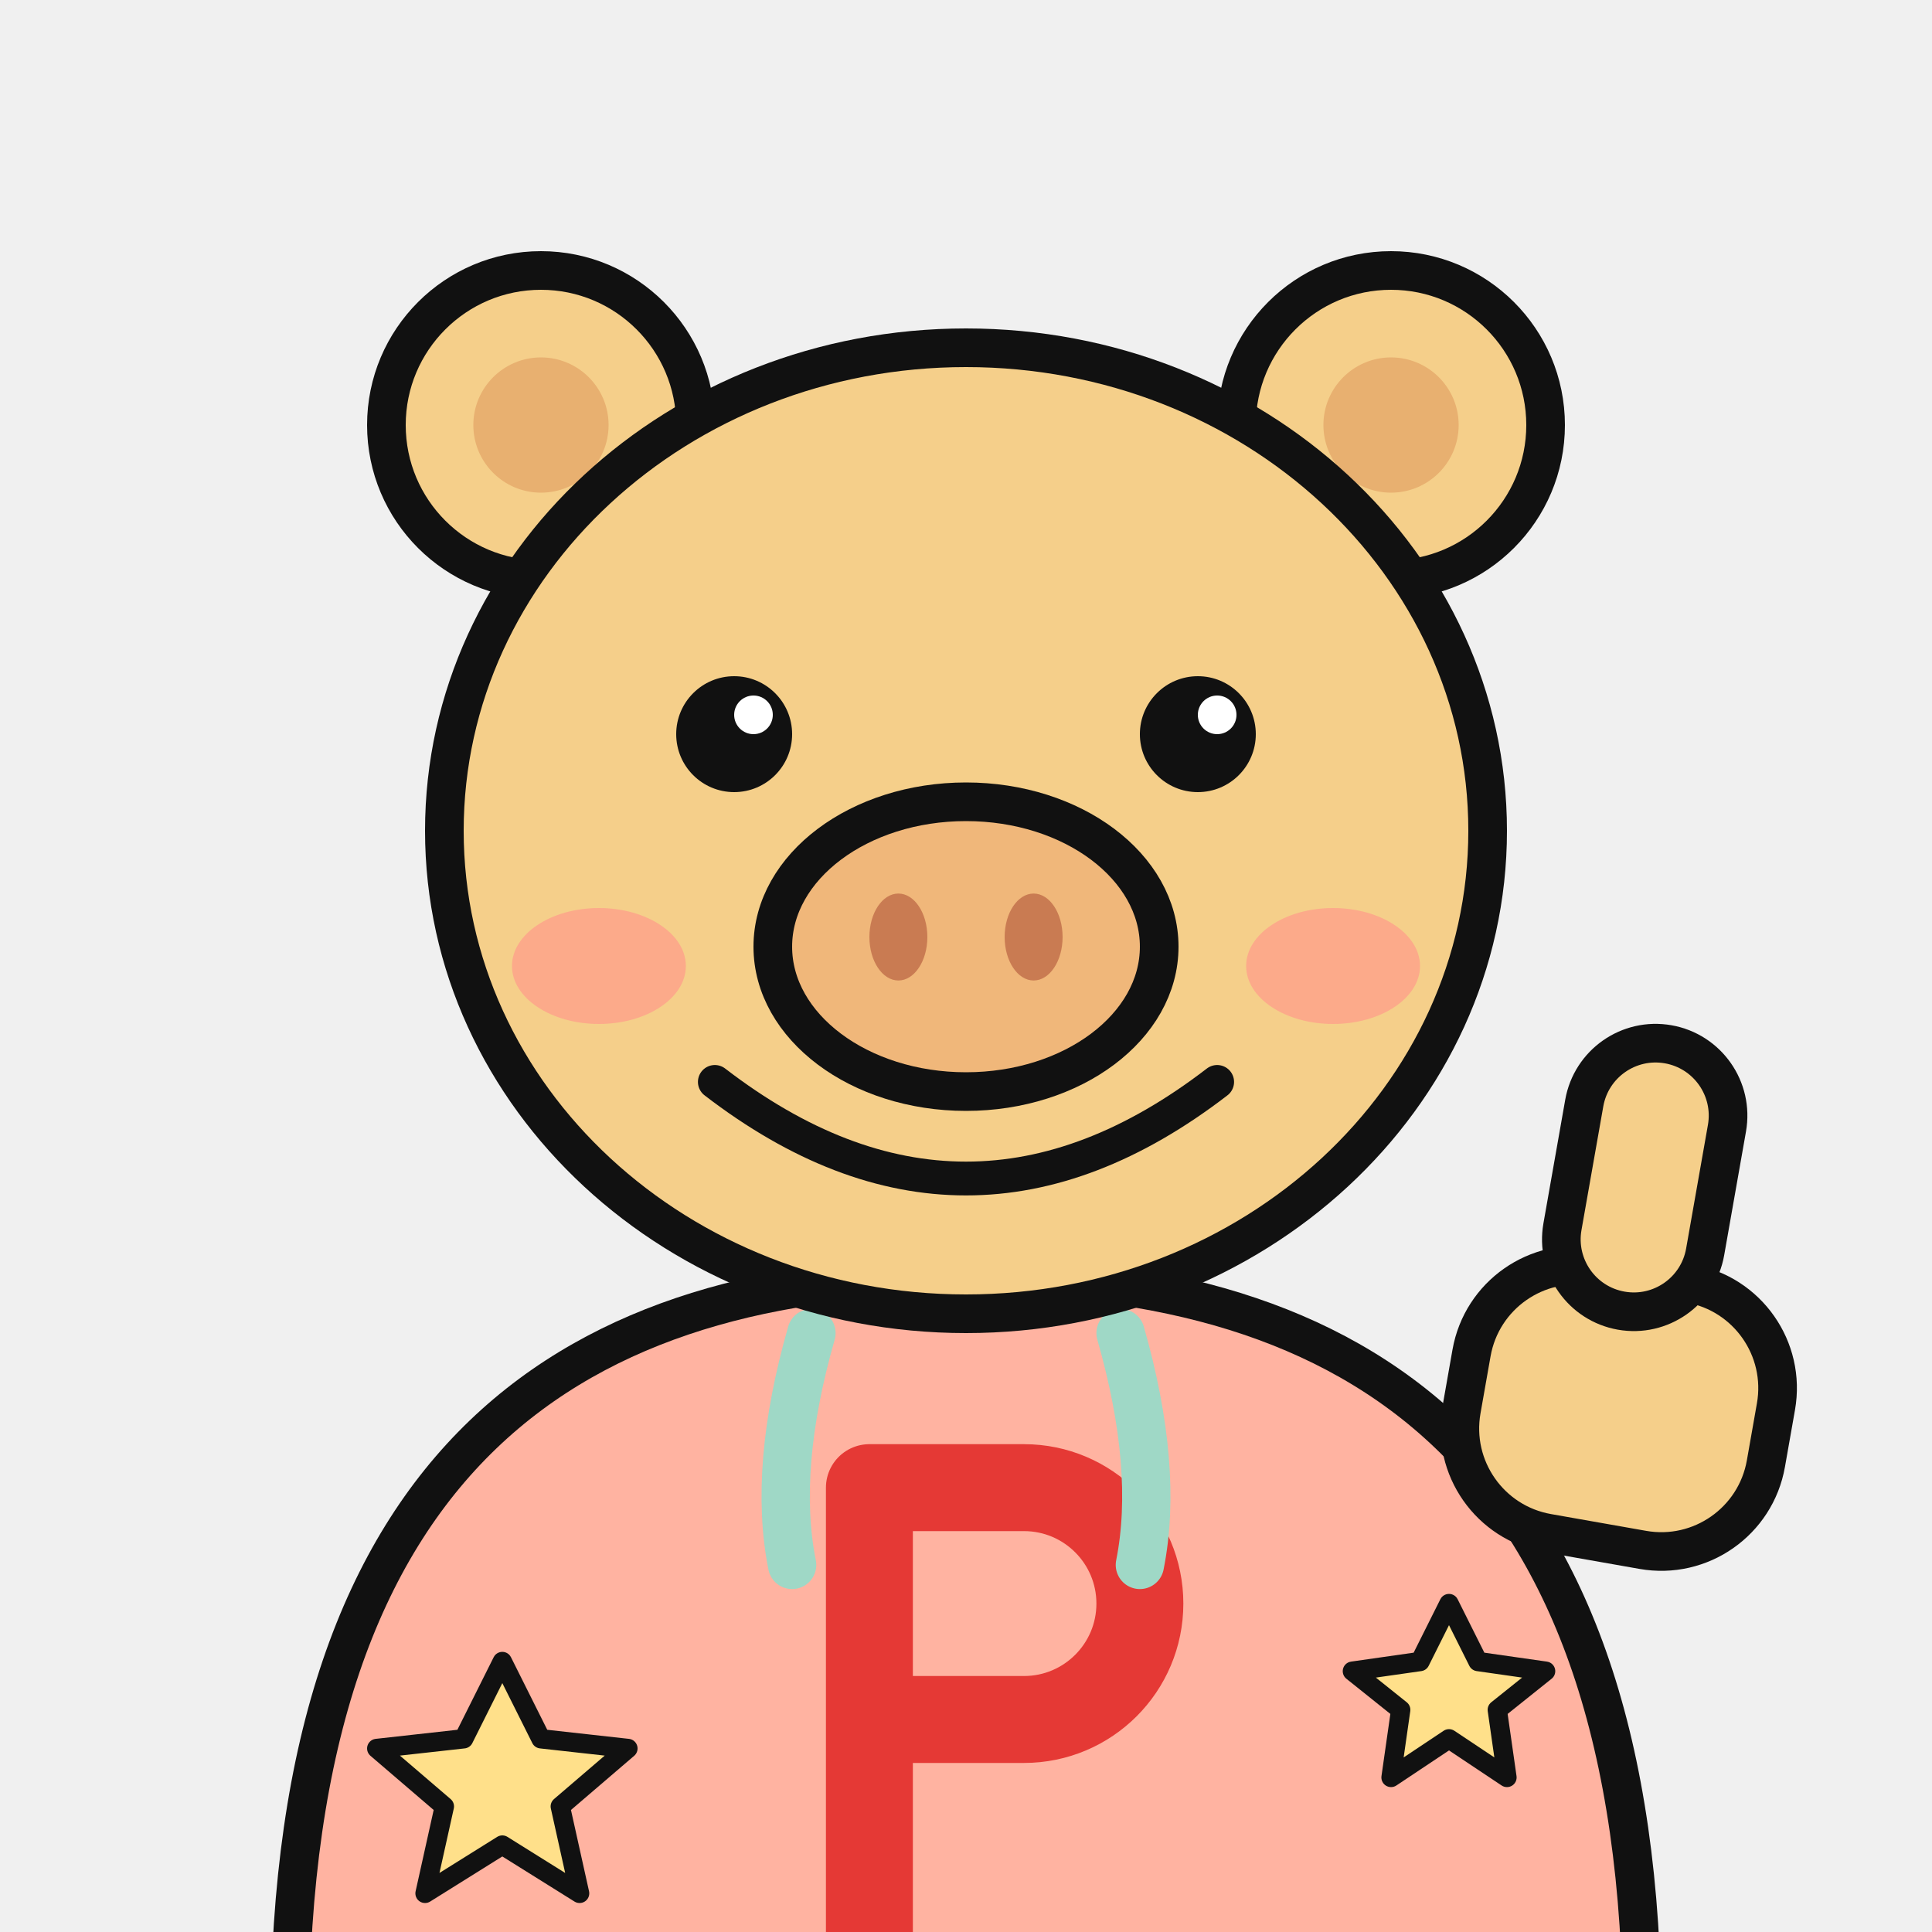
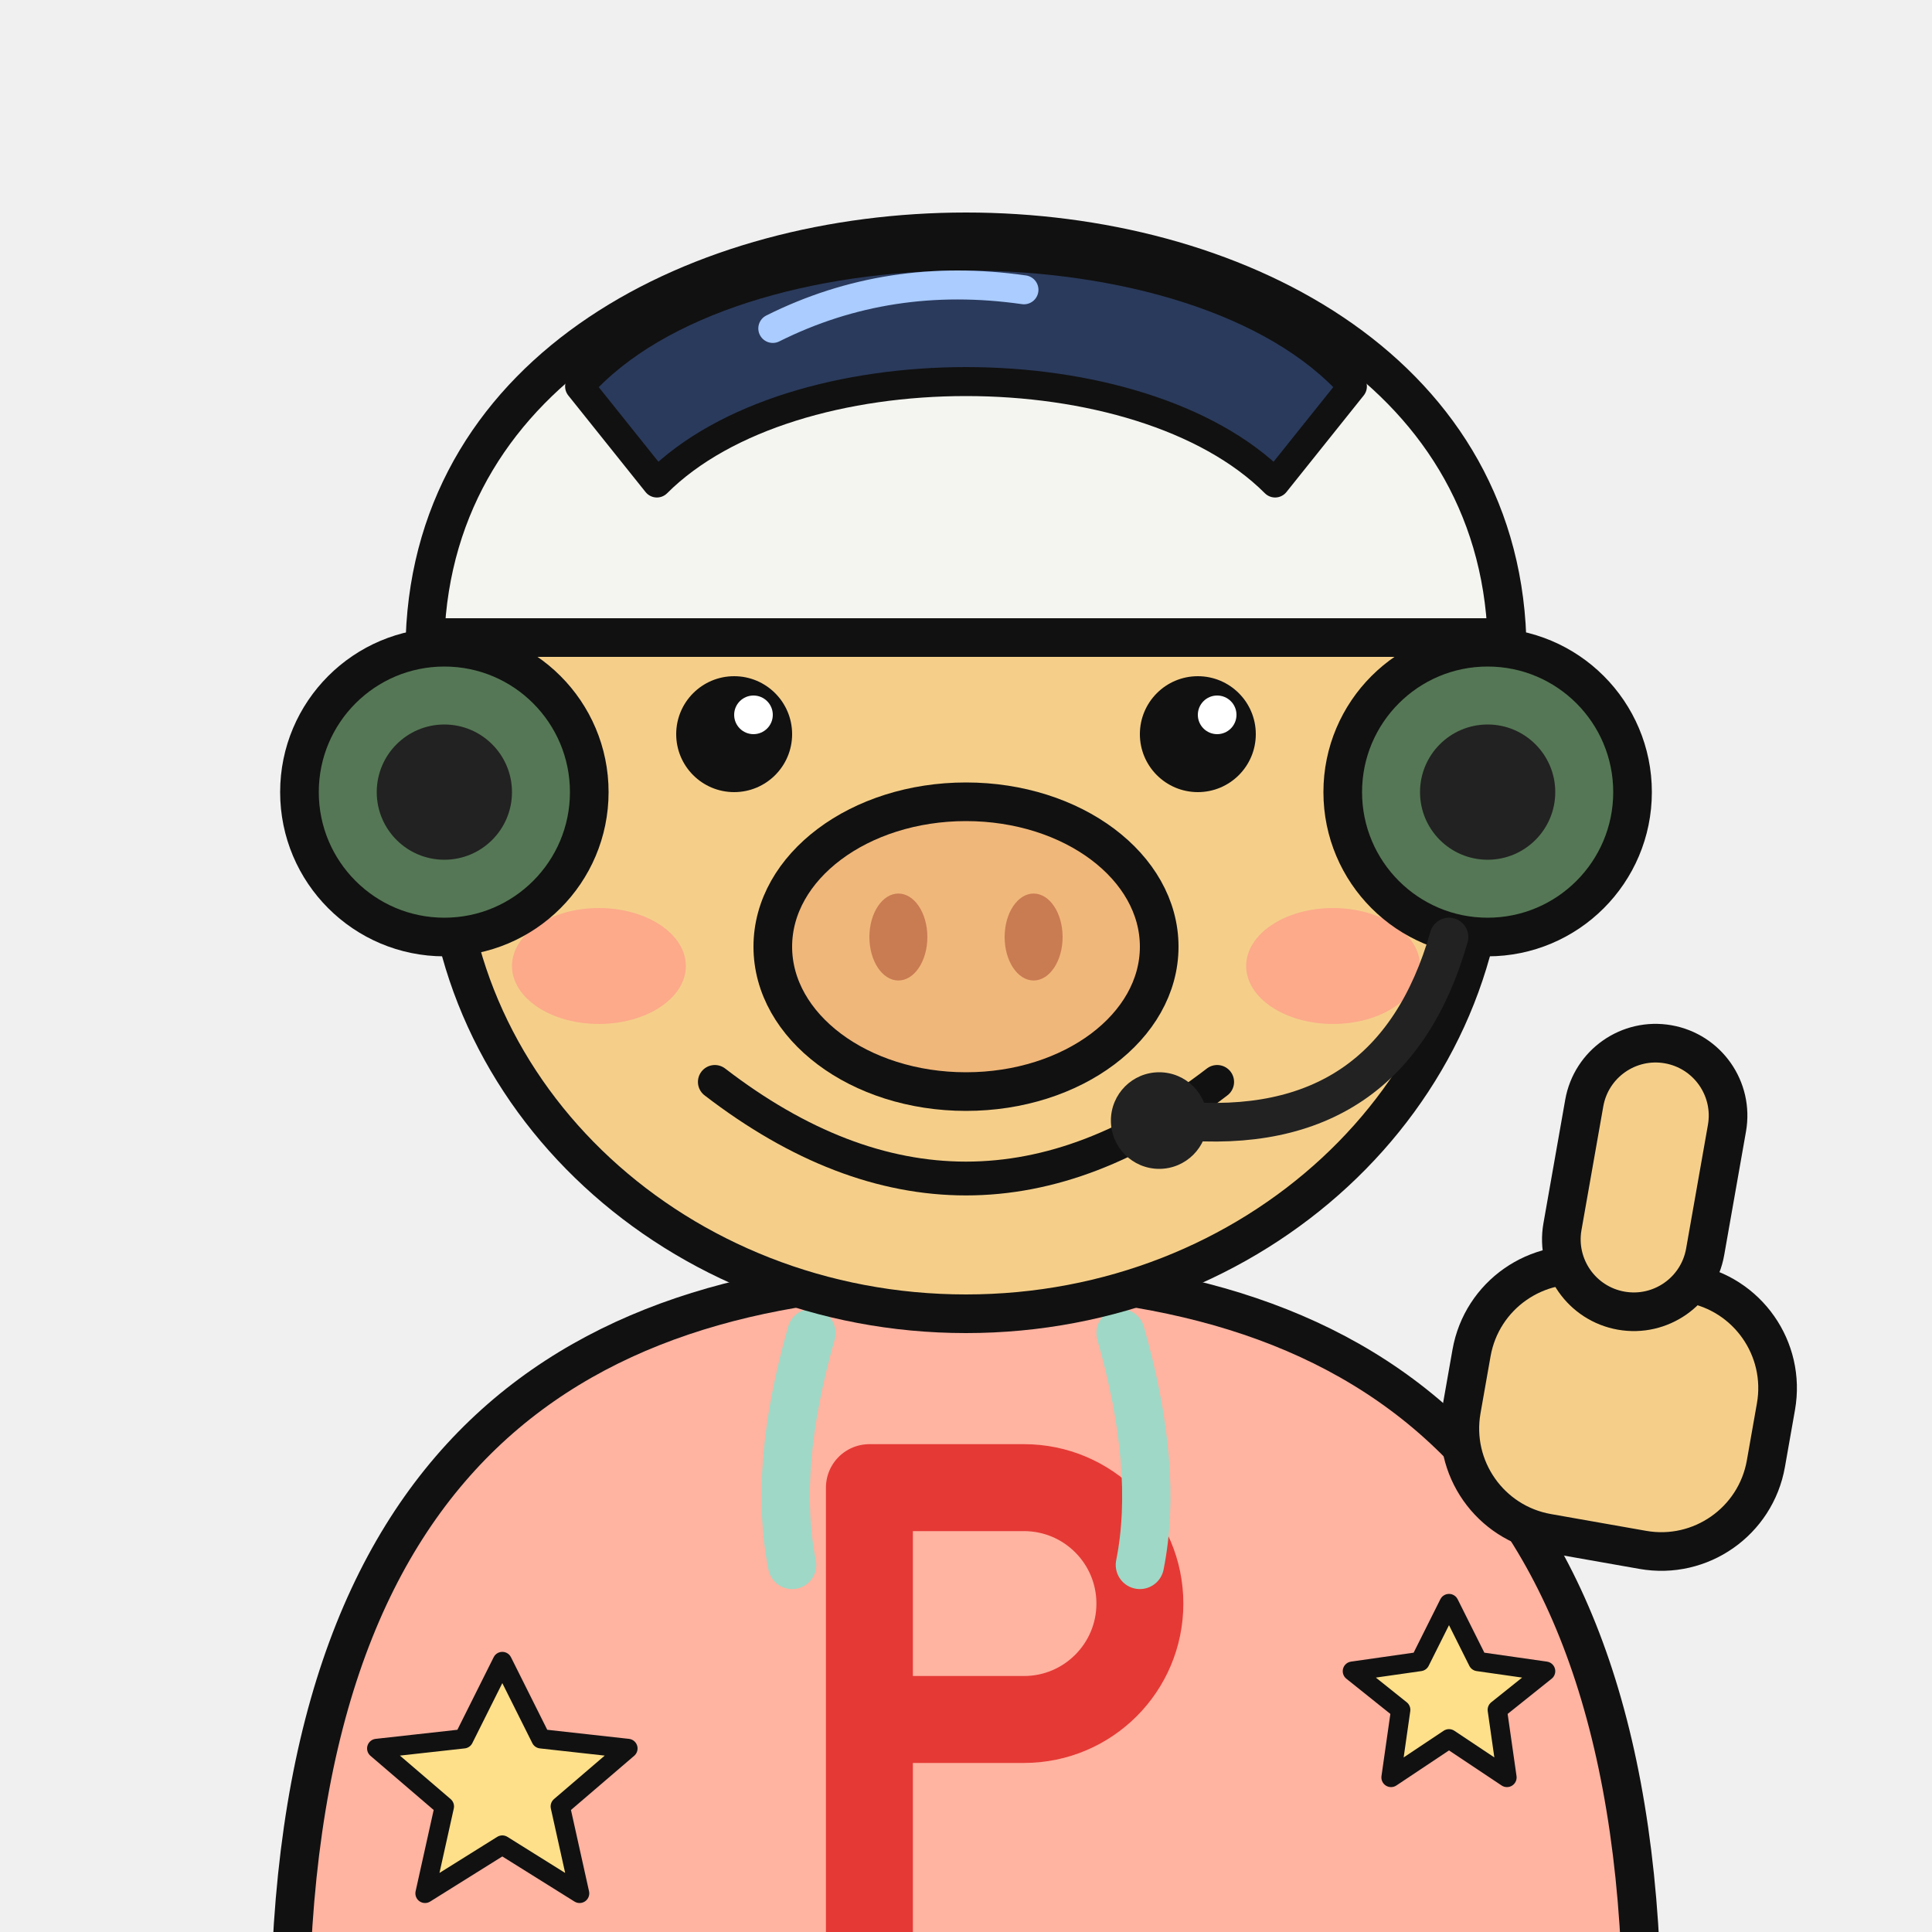
<svg xmlns="http://www.w3.org/2000/svg" viewBox="0 0 200 200">
  <g stroke="#111" stroke-width="4" stroke-linejoin="round" stroke-linecap="round">
    <path d="M30 210 C30 150 60 132 100 132 C140 132 170 150 170 210 z" fill="#ffb3a1" />
    <g fill="#ffe08a" stroke-width="2">
      <path d="M52 172 l4 8 l9 1 l-7 6 l2 9 l-8 -5 l-8 5 l2 -9 l-7 -6 l9 -1 z" />
      <path d="M150 166 l3 6 l7 1 l-5 4 l1 7 l-6 -4 l-6 4 l1 -7 l-5 -4 l7 -1 z" />
    </g>
    <path d="M90 200 v-46 h16 a12 12 0 0 1 0 24 h-16" fill="none" stroke="#e53935" stroke-width="9" />
    <path d="M84 138 q-4 14 -2 24 M116 138 q4 14 2 24" fill="none" stroke="#9fd8c6" stroke-width="5" />
-     <circle cx="56" cy="44" r="16" fill="#f5cf8a" />
-     <circle cx="144" cy="44" r="16" fill="#f5cf8a" />
-     <circle cx="56" cy="44" r="7" fill="#e8b070" stroke="none" />
-     <circle cx="144" cy="44" r="7" fill="#e8b070" stroke="none" />
    <ellipse cx="100" cy="86" rx="54" ry="50" fill="#f5cf8a" />
    <ellipse cx="100" cy="98" rx="20" ry="15" fill="#f0b77a" />
    <ellipse cx="93" cy="97" rx="3" ry="4.5" fill="#c97b52" stroke="none" />
    <ellipse cx="107" cy="97" rx="3" ry="4.5" fill="#c97b52" stroke="none" />
    <circle cx="76" cy="76" r="6" fill="#111" stroke="none" />
    <circle cx="124" cy="76" r="6" fill="#111" stroke="none" />
    <circle cx="78" cy="74" r="2" fill="#fff" stroke="none" />
    <circle cx="126" cy="74" r="2" fill="#fff" stroke="none" />
    <path d="M74 112 q26 20 52 0" fill="none" stroke-width="3.5" />
    <ellipse cx="62" cy="100" rx="9" ry="6" fill="#ff9a8a" stroke="none" opacity="0.7" />
    <ellipse cx="138" cy="100" rx="9" ry="6" fill="#ff9a8a" stroke="none" opacity="0.7" />
+     <path d="M44 66 C46 10 154 10 156 66 z" fill="#f4f4f0" />
+     <path d="M60 40 C76 22 124 22 140 40 L132 50 C118 36 82 36 68 50 z" fill="#2a3a5c" stroke-width="3" />
+     <path d="M80 34 q12 -6 26 -4" fill="none" stroke="#aaccff" stroke-width="3" />
+     <circle cx="46" cy="82" r="15" fill="#557755" />
+     <circle cx="154" cy="82" r="15" fill="#557755" />
+     <circle cx="46" cy="82" r="7" fill="#222" stroke="none" />
+     <circle cx="154" cy="82" r="7" fill="#222" stroke="none" />
+     <path d="M150 97 Q144 118 122 116" fill="none" stroke="#222" stroke-width="4" />
+     <circle cx="120" cy="116" r="5" fill="#222" stroke="none" />
    <g transform="translate(170 132) rotate(10)">
      <rect x="-16" y="0" width="32" height="28" rx="11" fill="#f5cf8a" />
      <rect x="-9" y="-24" width="15" height="28" rx="7.5" fill="#f5cf8a" />
    </g>
  </g>
</svg>
